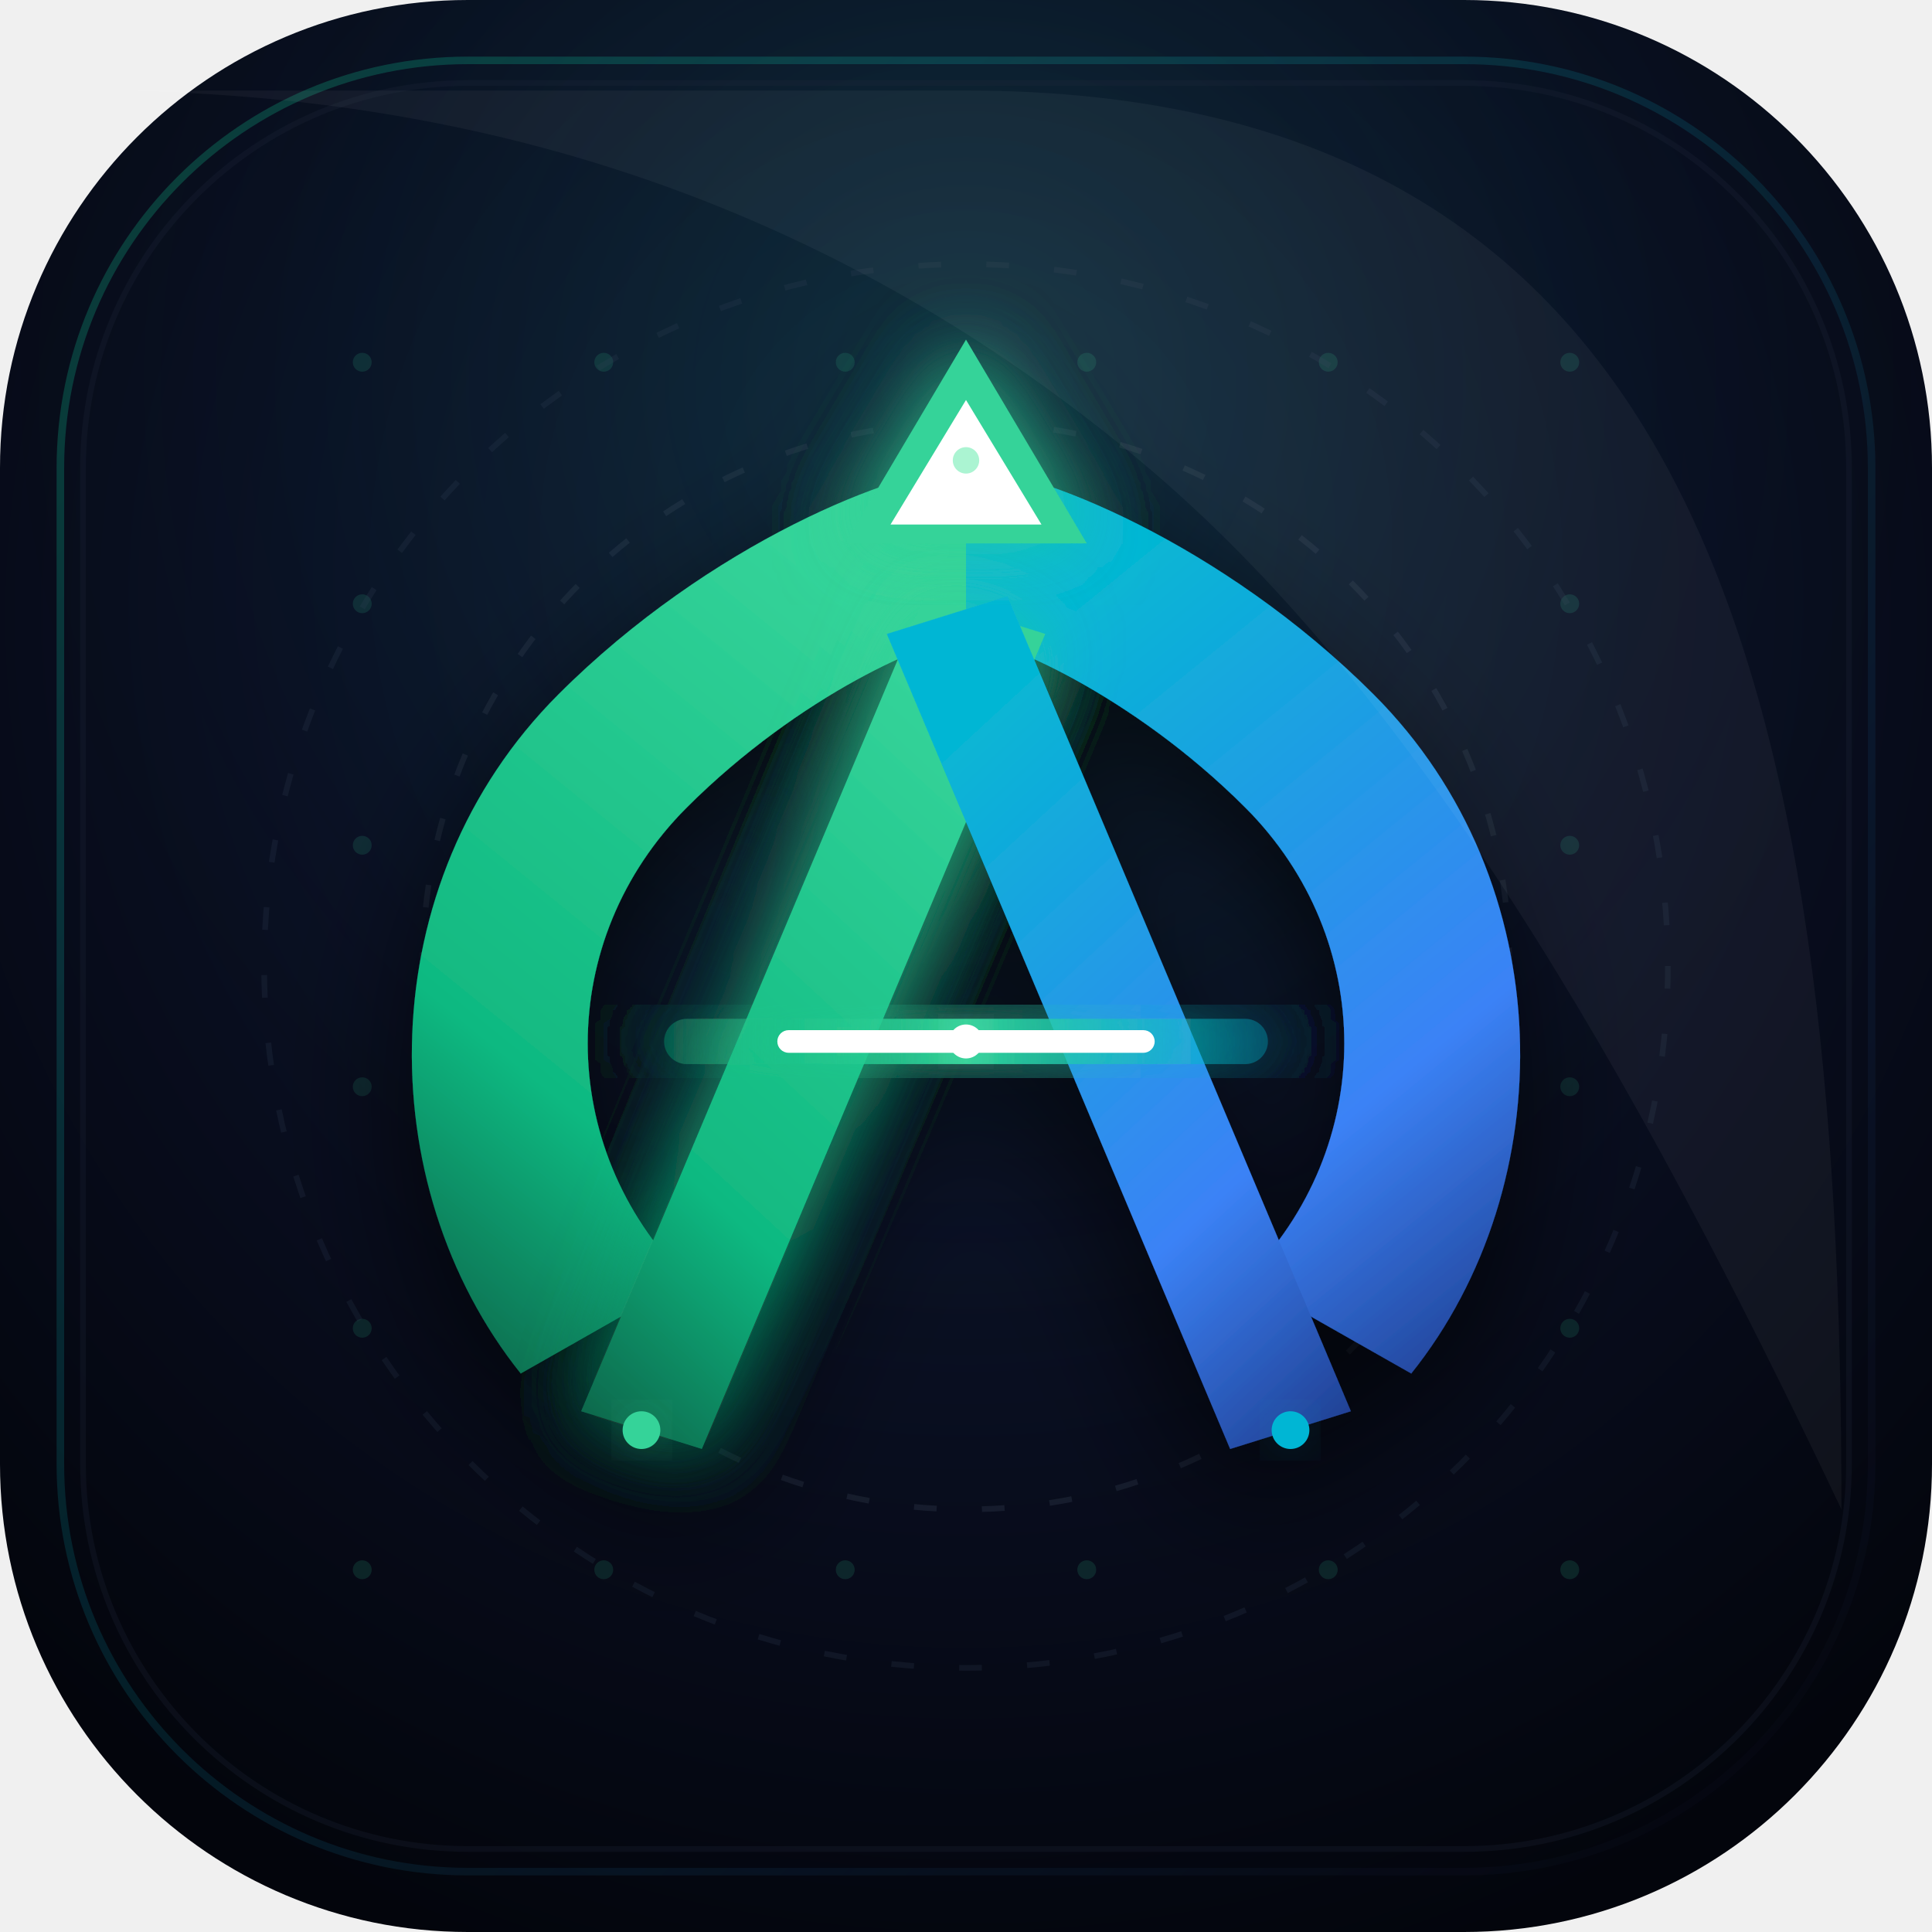
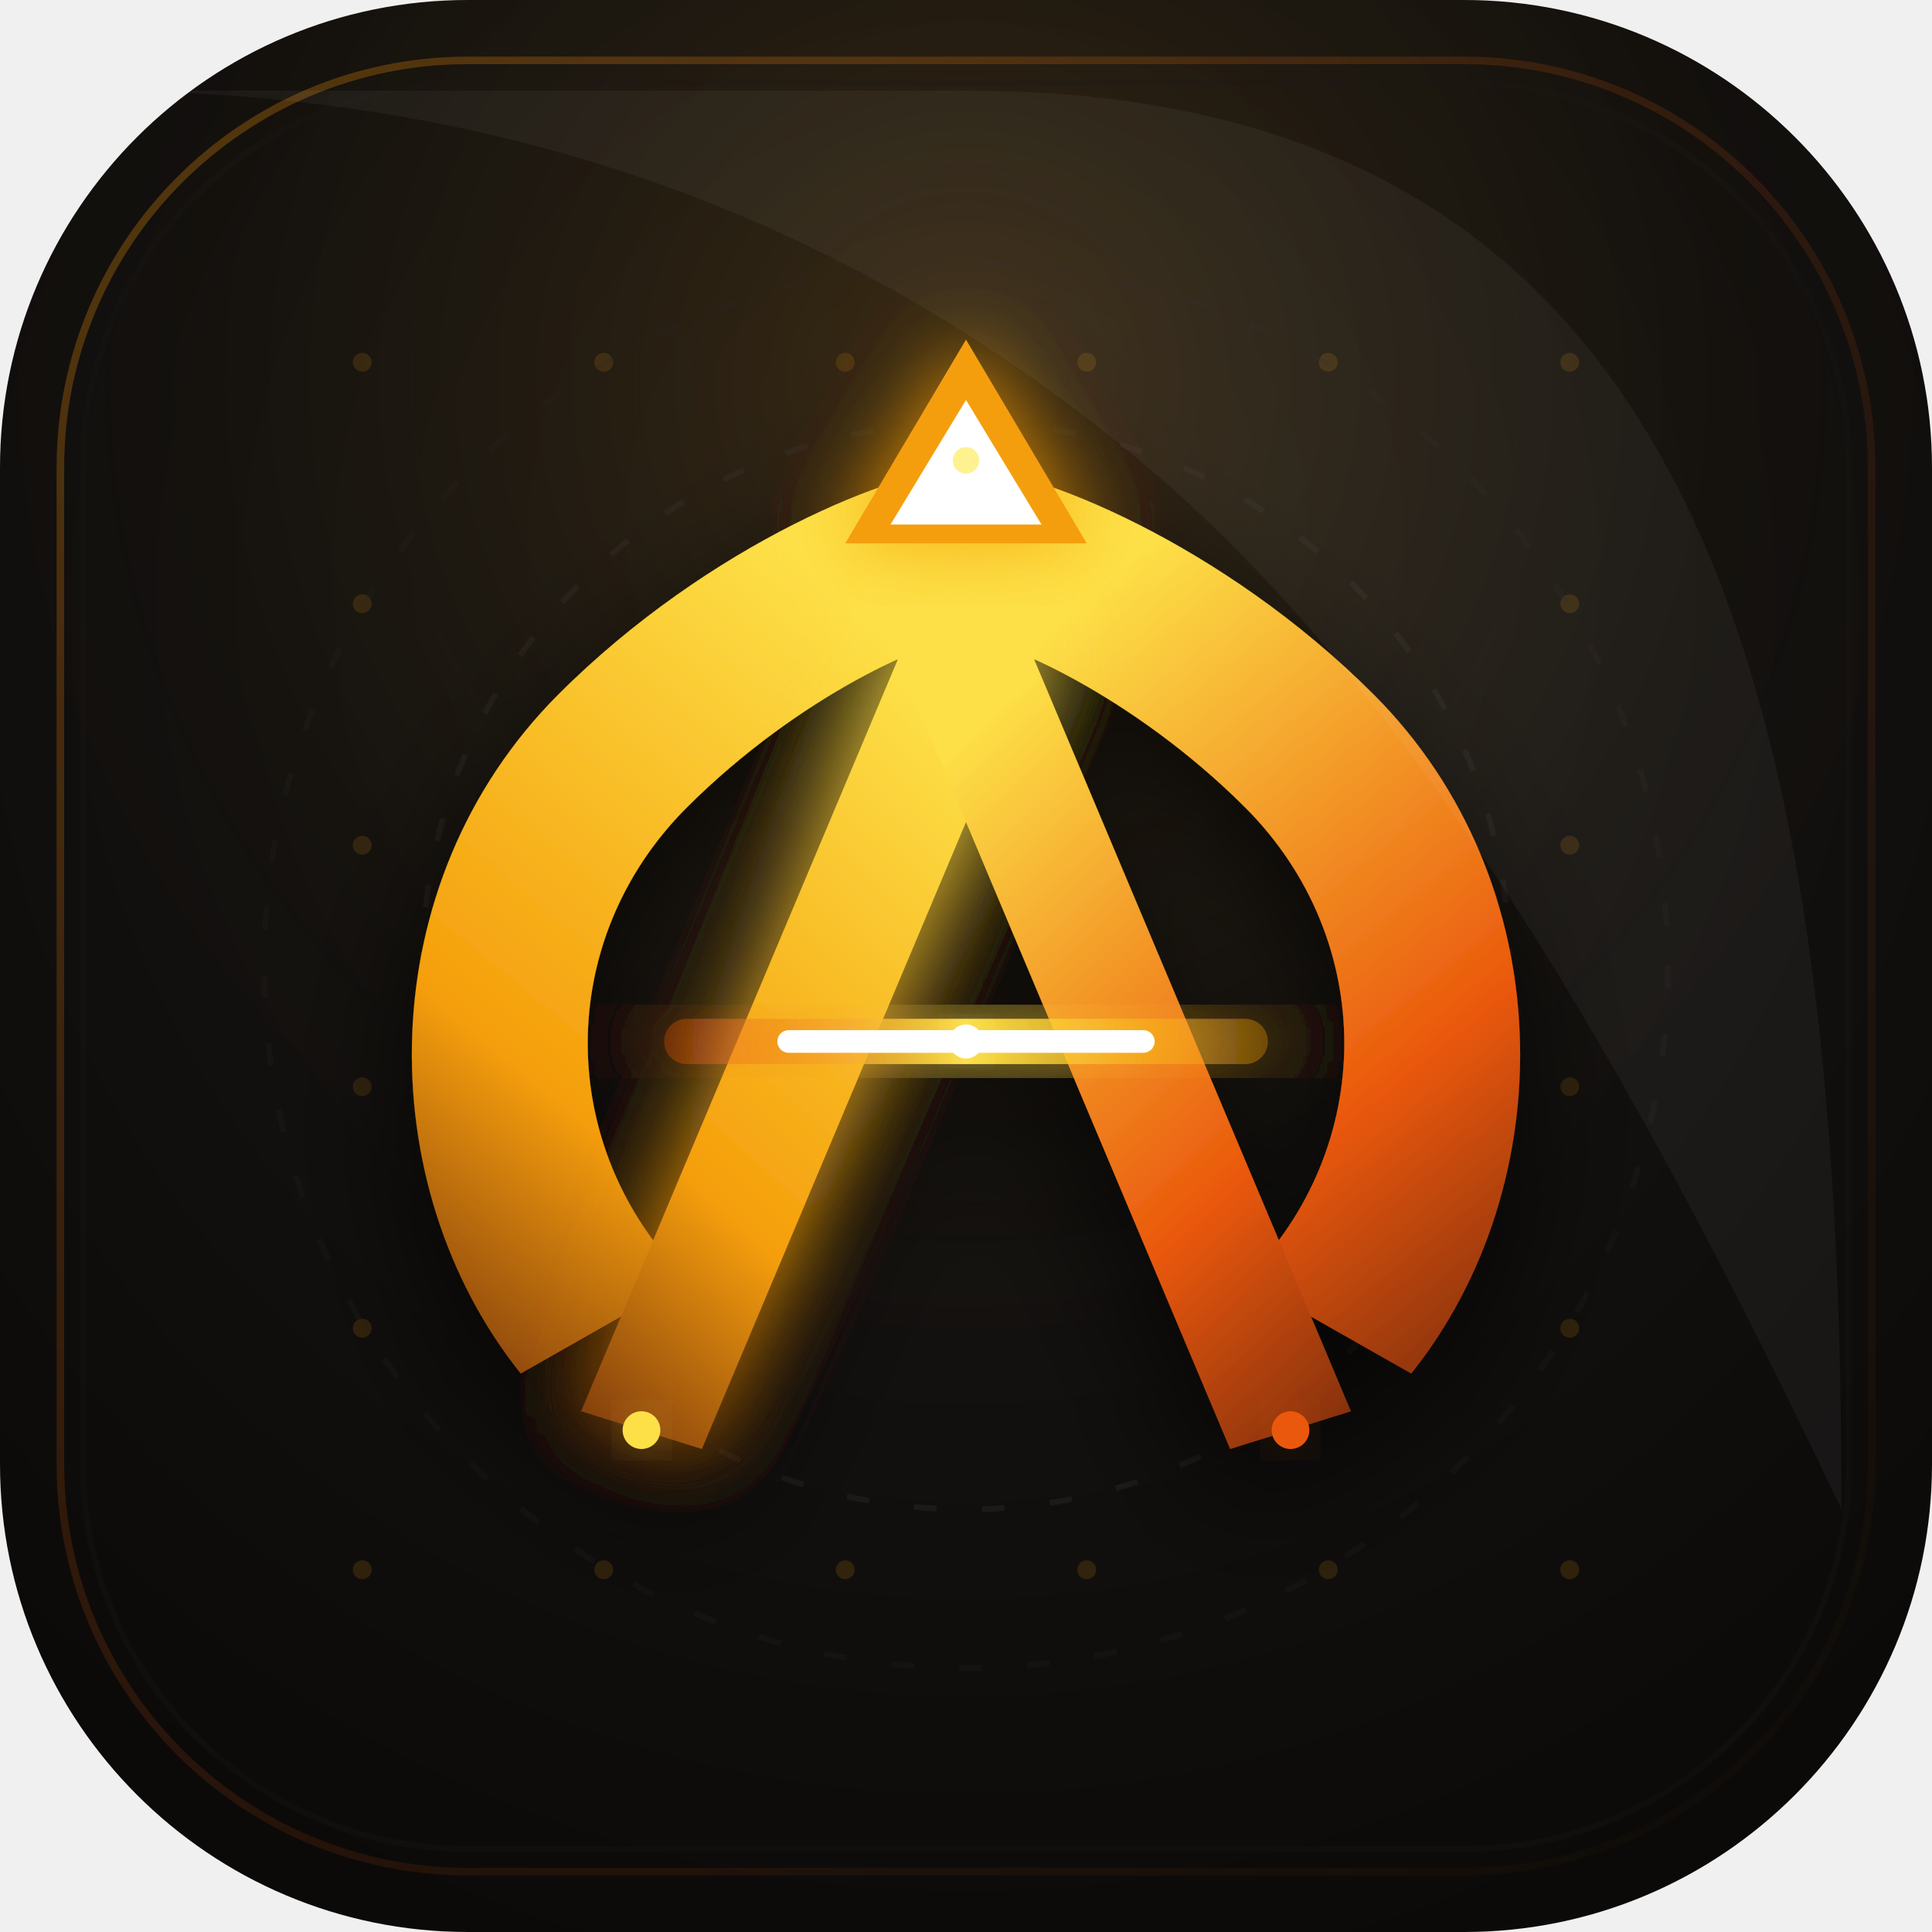
<svg xmlns="http://www.w3.org/2000/svg" viewBox="0 0 512 512" width="512" height="512">
  <defs>
    <radialGradient id="spaceBg" cx="50%" cy="35%" r="70%" fx="50%" fy="25%">
-       <stop offset="0%" stop-color="#111c38" />
-       <stop offset="50%" stop-color="#0a1024" />
-       <stop offset="100%" stop-color="#03050c" />
+       <stop offset="0%" stop-color="#1c1917" />
+       <stop offset="50%" stop-color="#141210" />
+       <stop offset="100%" stop-color="#0c0a09" />
    </radialGradient>
    <linearGradient id="ringGrad" x1="0%" y1="0%" x2="100%" y2="100%">
-       <stop offset="0%" stop-color="#10b981" stop-opacity="0.35" />
-       <stop offset="50%" stop-color="#06b6d4" stop-opacity="0.15" />
-       <stop offset="100%" stop-color="#6366f1" stop-opacity="0" />
+       <stop offset="0%" stop-color="#f59e0b" stop-opacity="0.35" />
+       <stop offset="50%" stop-color="#ea580c" stop-opacity="0.15" />
+       <stop offset="100%" stop-color="#d97706" stop-opacity="0" />
    </linearGradient>
    <linearGradient id="emeraldAscent" x1="0%" y1="100%" x2="50%" y2="0%">
-       <stop offset="0%" stop-color="#065f46" />
-       <stop offset="35%" stop-color="#10b981" />
-       <stop offset="100%" stop-color="#34d399" />
+       <stop offset="0%" stop-color="#78350f" />
+       <stop offset="35%" stop-color="#f59e0b" />
+       <stop offset="100%" stop-color="#fde047" />
    </linearGradient>
    <linearGradient id="indigoDescent" x1="100%" y1="100%" x2="50%" y2="0%">
-       <stop offset="0%" stop-color="#1e3a8a" />
-       <stop offset="35%" stop-color="#3b82f6" />
-       <stop offset="100%" stop-color="#06b6d4" />
+       <stop offset="0%" stop-color="#7c2d12" />
+       <stop offset="35%" stop-color="#ea580c" />
+       <stop offset="100%" stop-color="#fde047" />
    </linearGradient>
    <linearGradient id="mintBridge" x1="0%" y1="0%" x2="100%" y2="0%">
-       <stop offset="0%" stop-color="#10b981" stop-opacity="0.3" />
-       <stop offset="50%" stop-color="#34d399" />
-       <stop offset="100%" stop-color="#06b6d4" stop-opacity="0.3" />
+       <stop offset="0%" stop-color="#ea580c" stop-opacity="0.3" />
+       <stop offset="50%" stop-color="#fde047" />
+       <stop offset="100%" stop-color="#f59e0b" stop-opacity="0.3" />
    </linearGradient>
    <filter id="heavyShadow" x="-20%" y="-20%" width="140%" height="140%">
      <feDropShadow dx="0" dy="14" stdDeviation="18" flood-color="#000000" flood-opacity="0.7" />
    </filter>
    <filter id="neonGlow" x="-30%" y="-30%" width="160%" height="160%">
      <feGaussianBlur stdDeviation="10" result="blur" />
      <feComponentTransfer in="blur" result="glow">
        <feFuncA type="linear" slope="0.75" />
      </feComponentTransfer>
      <feMerge>
        <feMergeNode in="glow" />
        <feMergeNode in="SourceGraphic" />
      </feMerge>
    </filter>
    <radialGradient id="ambientLight" cx="50%" cy="20%" r="55%">
-       <stop offset="0%" stop-color="#10b981" stop-opacity="0.15" />
+       <stop offset="0%" stop-color="#f59e0b" stop-opacity="0.15" />
      <stop offset="100%" stop-color="#000000" stop-opacity="0" />
    </radialGradient>
  </defs>
  <rect width="512" height="512" rx="124" fill="url(#spaceBg)" />
  <rect width="512" height="512" rx="124" fill="url(#ambientLight)" />
  <rect x="16" y="16" width="480" height="480" rx="108" fill="none" stroke="url(#ringGrad)" stroke-width="2" opacity="0.85" />
-   <rect x="22" y="22" width="468" height="468" rx="102" fill="none" stroke="#1e293b" stroke-width="1.5" opacity="0.25" />
+   <rect x="22" y="22" width="468" height="468" rx="102" fill="none" stroke="#1c1917" stroke-width="1.5" opacity="0.25" />
  <g opacity="0.14">
-     <circle cx="96" cy="96" r="2.5" fill="#34d399" />
-     <circle cx="160" cy="96" r="2.5" fill="#34d399" />
-     <circle cx="224" cy="96" r="2.5" fill="#34d399" />
-     <circle cx="288" cy="96" r="2.5" fill="#34d399" />
-     <circle cx="352" cy="96" r="2.5" fill="#34d399" />
-     <circle cx="416" cy="96" r="2.5" fill="#34d399" />
-     <circle cx="96" cy="160" r="2.5" fill="#34d399" />
-     <circle cx="416" cy="160" r="2.5" fill="#34d399" />
-     <circle cx="96" cy="224" r="2.5" fill="#34d399" />
-     <circle cx="416" cy="224" r="2.5" fill="#34d399" />
-     <circle cx="96" cy="288" r="2.5" fill="#34d399" />
-     <circle cx="416" cy="288" r="2.5" fill="#34d399" />
-     <circle cx="96" cy="352" r="2.5" fill="#34d399" />
-     <circle cx="416" cy="352" r="2.5" fill="#34d399" />
-     <circle cx="96" cy="416" r="2.5" fill="#34d399" />
-     <circle cx="160" cy="416" r="2.5" fill="#34d399" />
-     <circle cx="224" cy="416" r="2.5" fill="#34d399" />
-     <circle cx="288" cy="416" r="2.5" fill="#34d399" />
-     <circle cx="352" cy="416" r="2.5" fill="#34d399" />
-     <circle cx="416" cy="416" r="2.5" fill="#34d399" />
+     <circle cx="96" cy="96" r="2.5" fill="#f59e0b" />
+     <circle cx="160" cy="96" r="2.5" fill="#f59e0b" />
+     <circle cx="224" cy="96" r="2.5" fill="#f59e0b" />
+     <circle cx="288" cy="96" r="2.5" fill="#f59e0b" />
+     <circle cx="352" cy="96" r="2.5" fill="#f59e0b" />
+     <circle cx="416" cy="96" r="2.5" fill="#f59e0b" />
+     <circle cx="96" cy="160" r="2.5" fill="#f59e0b" />
+     <circle cx="416" cy="160" r="2.5" fill="#f59e0b" />
+     <circle cx="96" cy="224" r="2.5" fill="#f59e0b" />
+     <circle cx="416" cy="224" r="2.5" fill="#f59e0b" />
+     <circle cx="96" cy="288" r="2.5" fill="#f59e0b" />
+     <circle cx="416" cy="288" r="2.5" fill="#f59e0b" />
+     <circle cx="96" cy="352" r="2.5" fill="#f59e0b" />
+     <circle cx="416" cy="352" r="2.5" fill="#f59e0b" />
+     <circle cx="96" cy="416" r="2.5" fill="#f59e0b" />
+     <circle cx="160" cy="416" r="2.5" fill="#f59e0b" />
+     <circle cx="224" cy="416" r="2.5" fill="#f59e0b" />
+     <circle cx="288" cy="416" r="2.5" fill="#f59e0b" />
+     <circle cx="352" cy="416" r="2.5" fill="#f59e0b" />
+     <circle cx="416" cy="416" r="2.5" fill="#f59e0b" />
  </g>
  <g opacity="0.22" stroke-dasharray="6 12">
-     <circle cx="256" cy="256" r="186" fill="none" stroke="#334155" stroke-width="1.5" />
-     <circle cx="256" cy="256" r="144" fill="none" stroke="#475569" stroke-width="1.5" />
+     <circle cx="256" cy="256" r="186" fill="none" stroke="#292524" stroke-width="1.5" />
+     <circle cx="256" cy="256" r="144" fill="none" stroke="#44403c" stroke-width="1.5" />
  </g>
  <g filter="url(#heavyShadow)">
    <path d="M 374,364              C 414,314 414,234 364,184              C 324,144 274,124 256,124              L 256,169              C 265,169 300,184 330,214              C 365,249 365,304 330,339              Z" fill="url(#indigoDescent)" />
    <path d="M 138,364              C 98,314 98,234 148,184              C 188,144 238,124 256,124              L 256,169              C 247,169 212,184 182,214              C 147,249 147,304 182,339              Z" fill="url(#emeraldAscent)" />
    <path d="M 154,374               L 245,158               L 277,168               L 186,384               Z" fill="url(#emeraldAscent)" filter="url(#neonGlow)" />
    <path d="M 358,374               L 267,158               L 235,168               L 326,384               Z" fill="url(#indigoDescent)" />
-     <polygon points="256,90 288,144 224,144" fill="#34d399" filter="url(#neonGlow)" />
+     <polygon points="256,90 288,144 224,144" fill="#f59e0b" filter="url(#neonGlow)" />
    <polygon points="256,106 276,139 236,139" fill="#ffffff" />
    <rect x="176" y="270" width="160" height="12" rx="6" fill="url(#mintBridge)" filter="url(#neonGlow)" />
    <rect x="206" y="273" width="100" height="6" rx="3" fill="#ffffff" />
  </g>
  <path d="M 24,24             C 140,24 230,62 302,122             C 374,182 432,282 488,400            C 488,180 450,24 256,24            Z" fill="#ffffff" opacity="0.045" />
  <circle cx="256" cy="276" r="4.5" fill="#ffffff" filter="url(#neonGlow)" />
-   <circle cx="170" cy="379" r="5" fill="#34d399" filter="url(#neonGlow)" />
-   <circle cx="342" cy="379" r="5" fill="#06b6d4" filter="url(#neonGlow)" />
-   <circle cx="256" cy="122" r="3.5" fill="#a7f3d0" opacity="0.95" />
+   <circle cx="170" cy="379" r="5" fill="#fde047" filter="url(#neonGlow)" />
+   <circle cx="342" cy="379" r="5" fill="#ea580c" filter="url(#neonGlow)" />
+   <circle cx="256" cy="122" r="3.5" fill="#fef08a" opacity="0.95" />
</svg>
